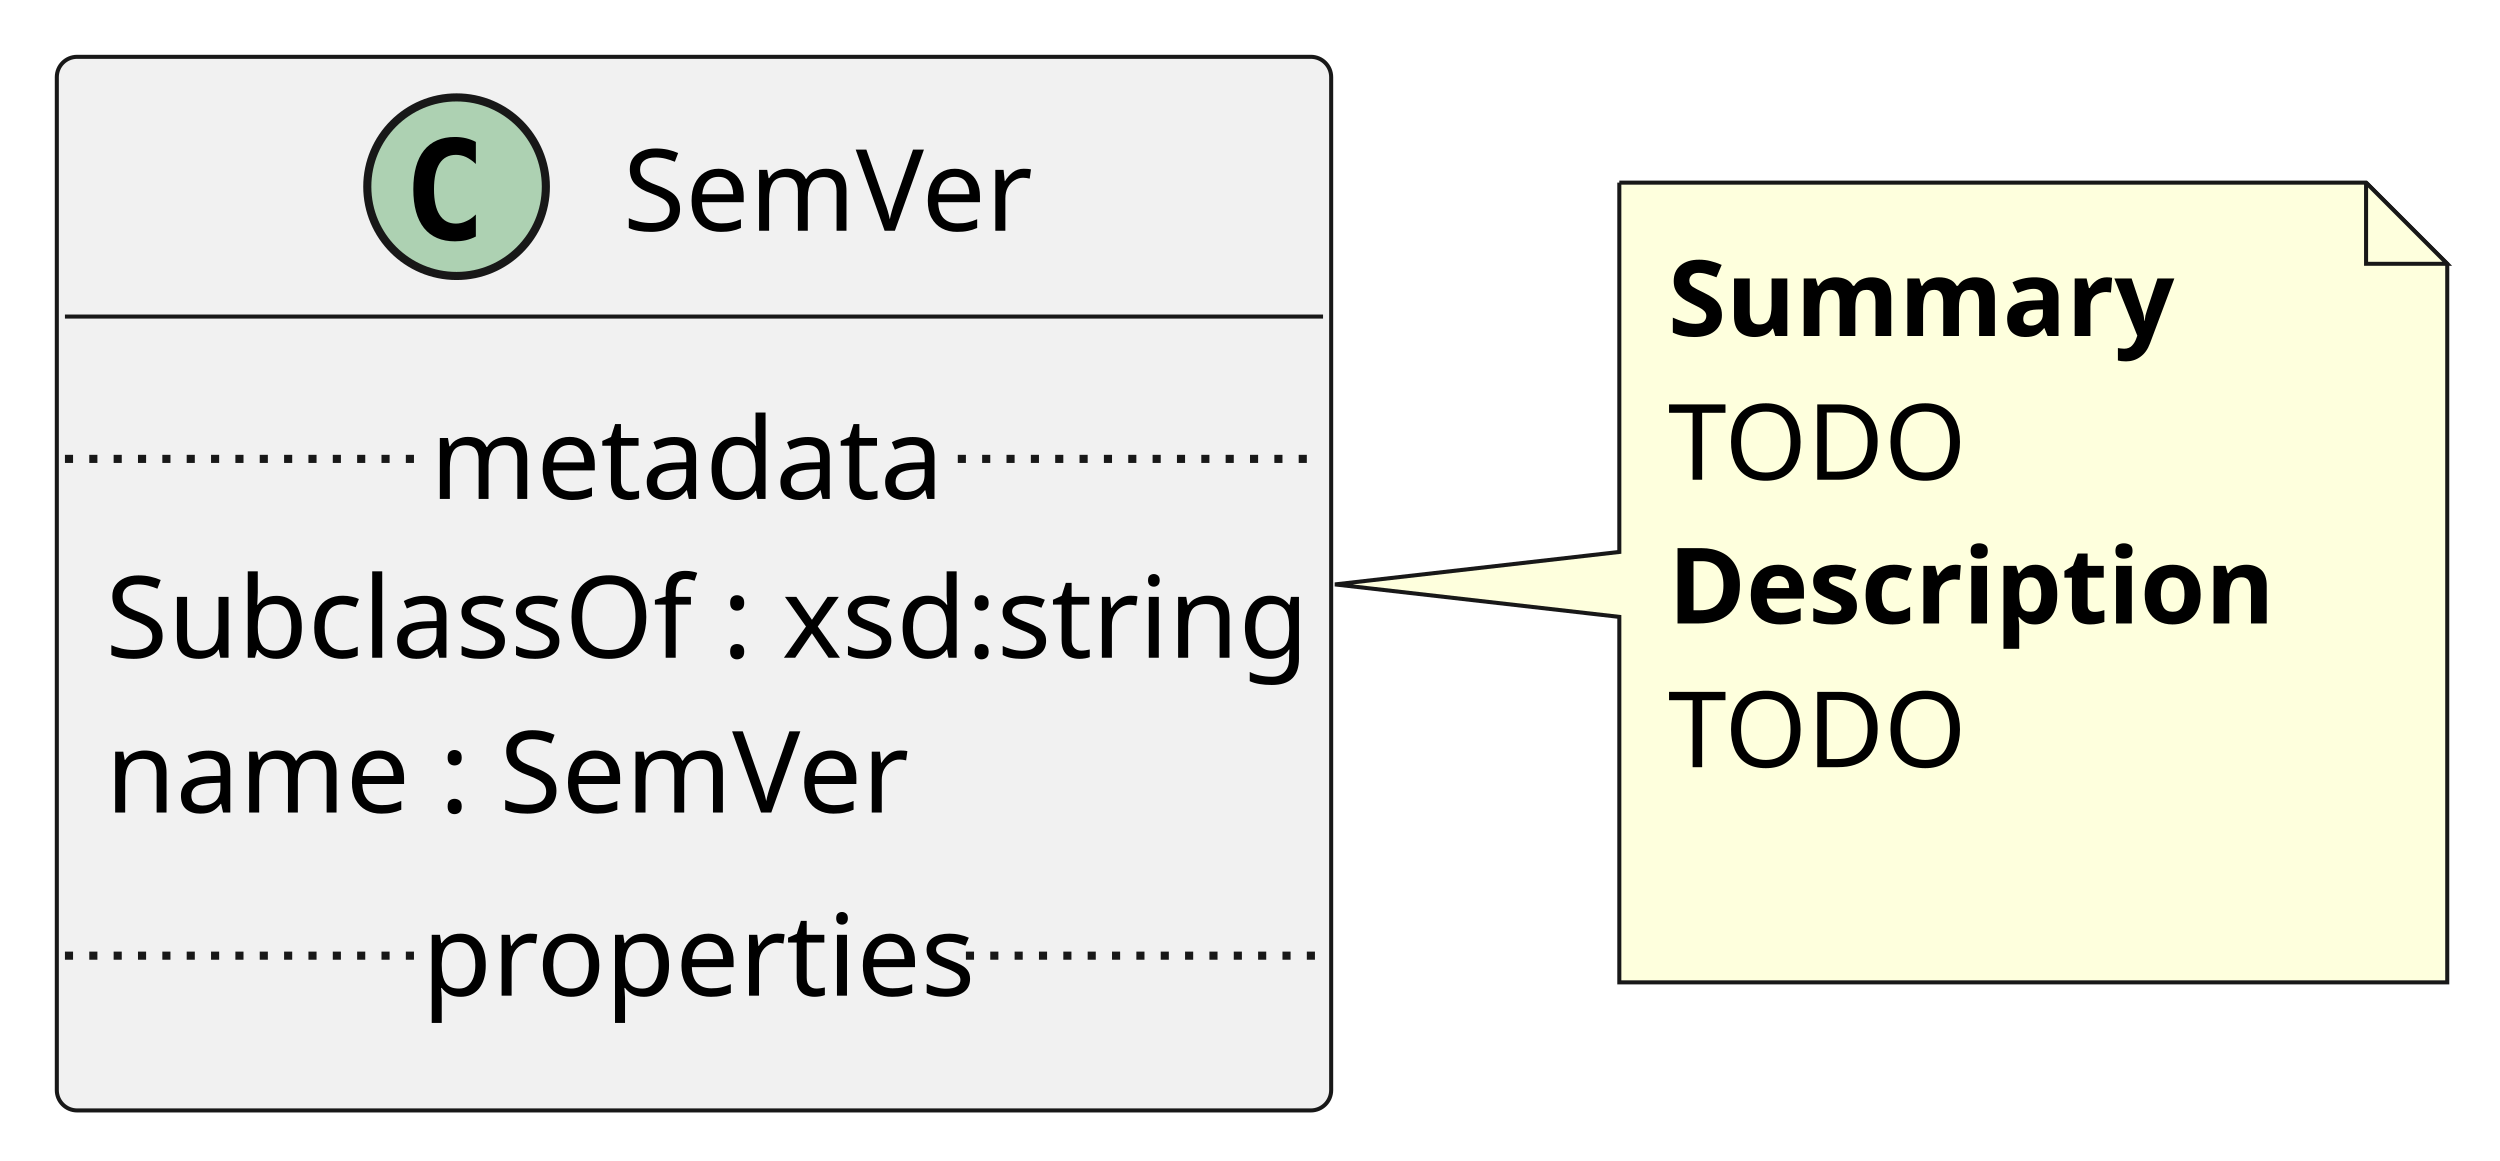
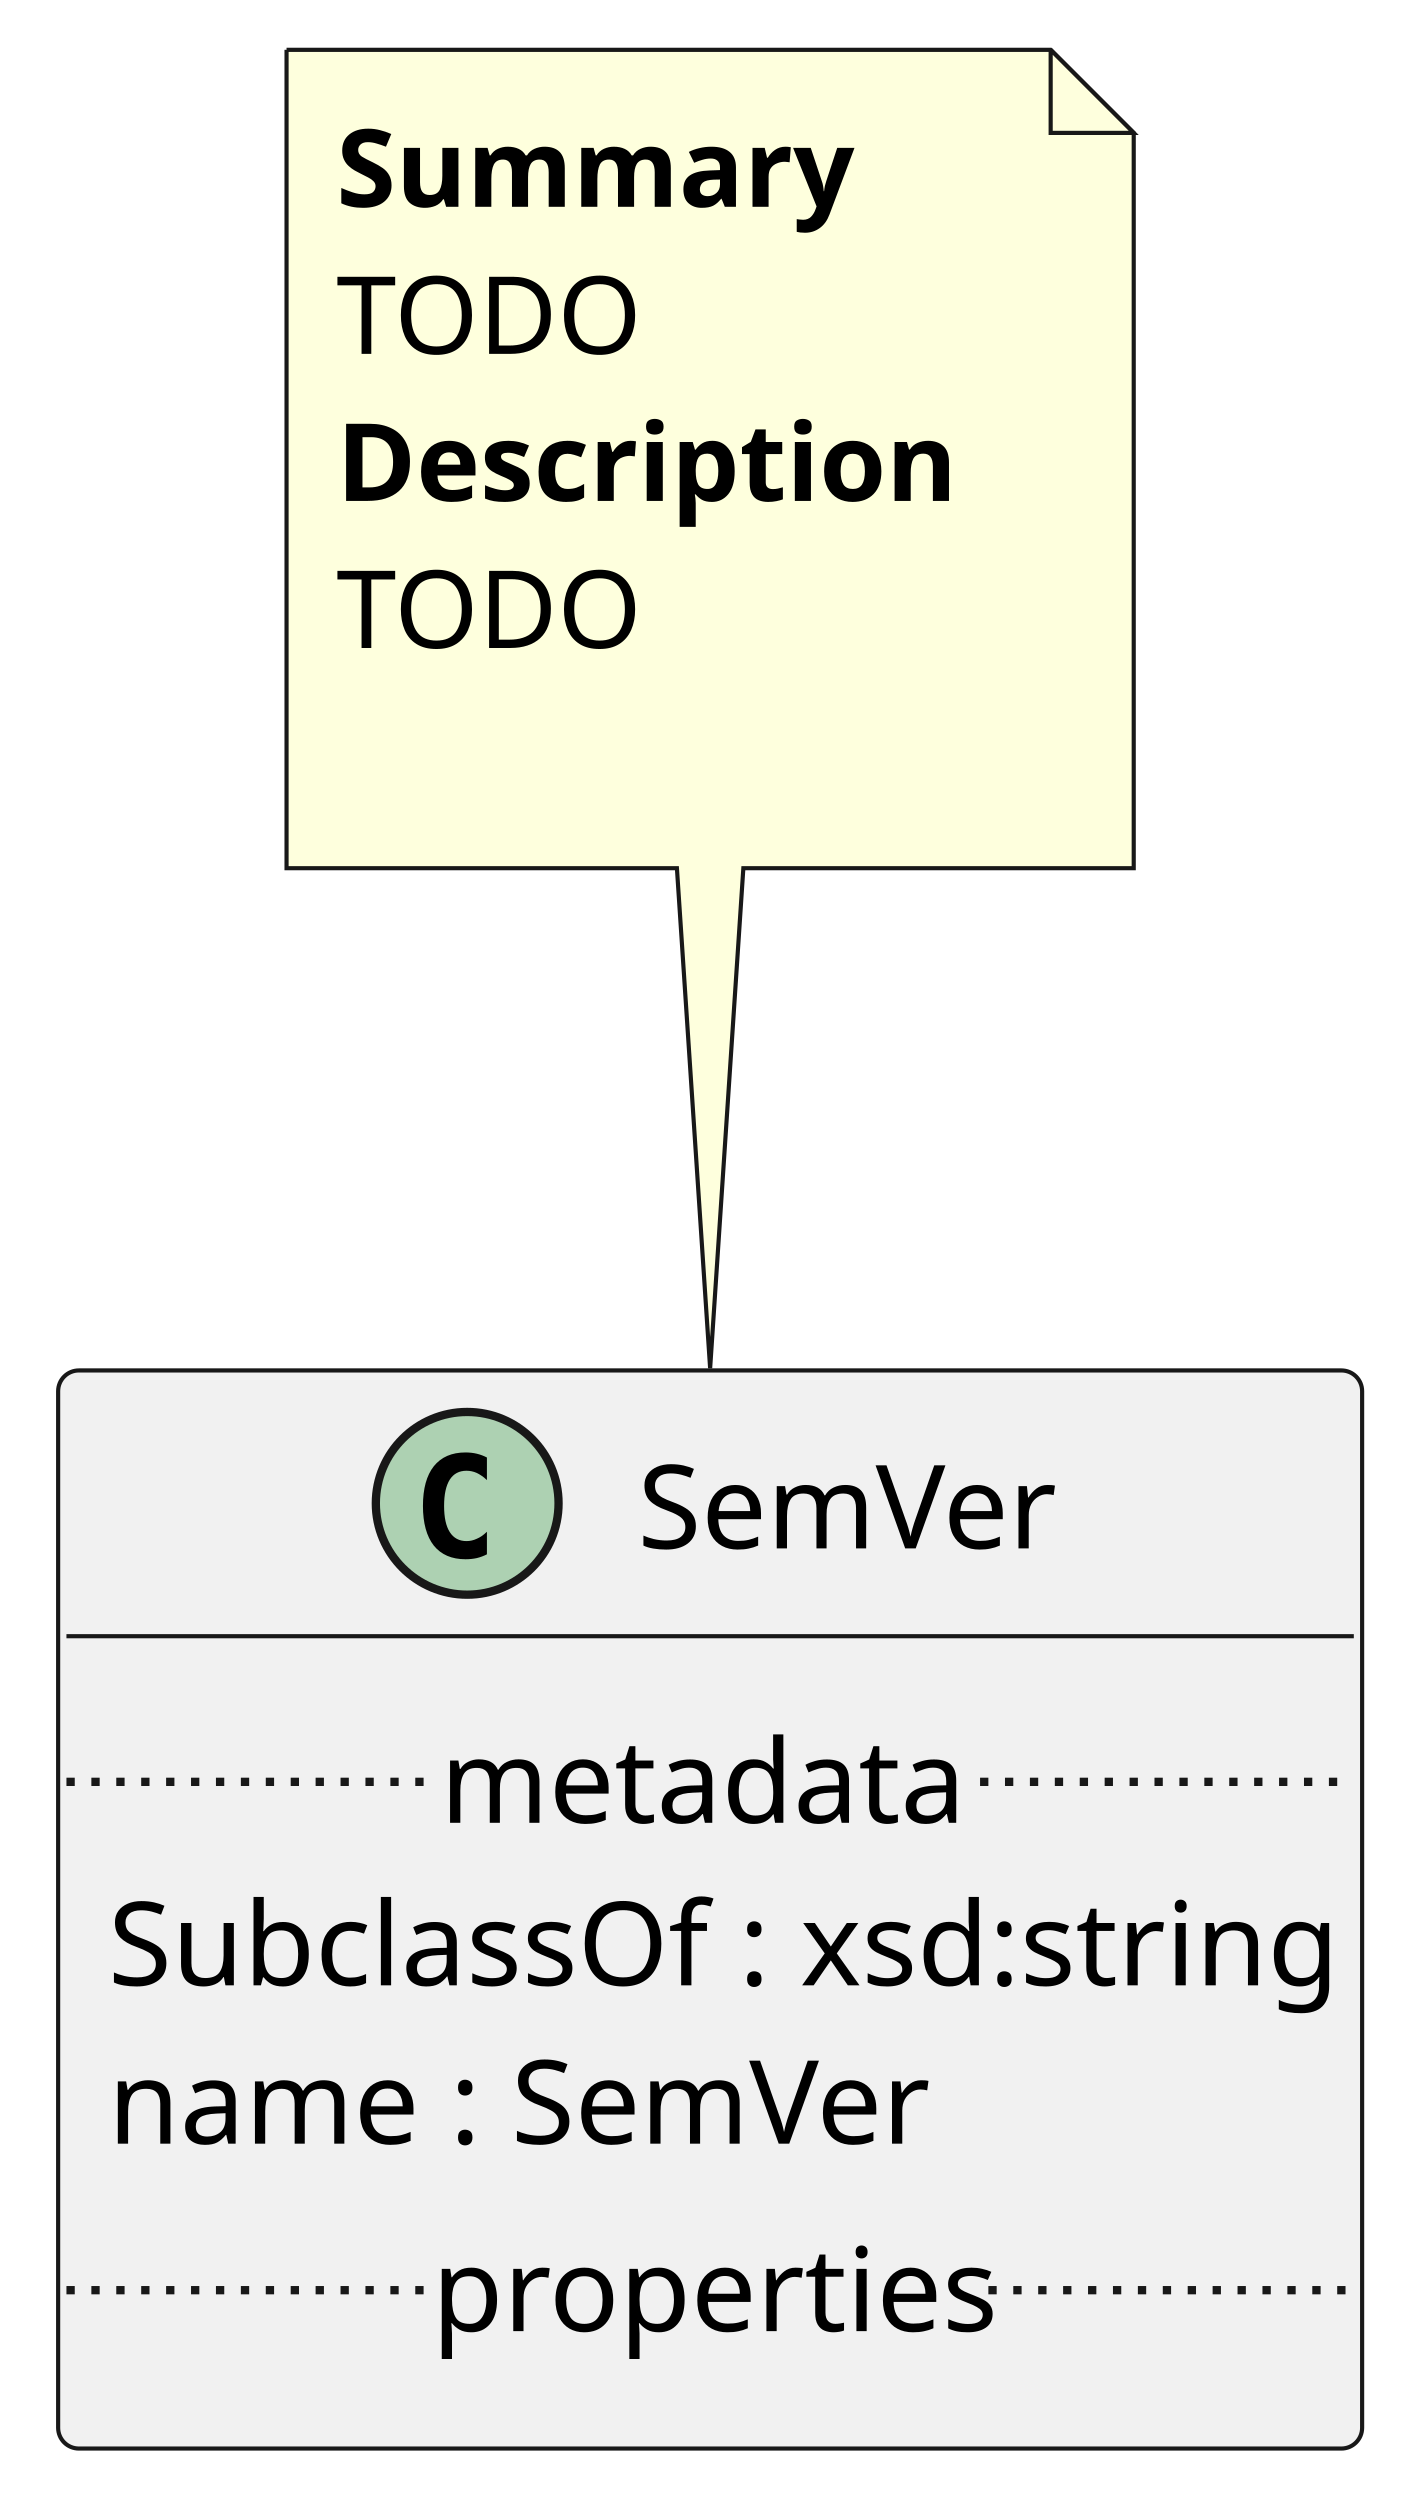
- <svg xmlns="http://www.w3.org/2000/svg" contentStyleType="text/css" height="143px" preserveAspectRatio="none" style="width:308px;height:143px;background:#FFFFFF;" version="1.1" viewBox="0 0 308 143" width="308px" zoomAndPan="magnify">
+ <svg xmlns="http://www.w3.org/2000/svg" contentStyleType="text/css" height="301px" preserveAspectRatio="none" style="width:171px;height:301px;background:#FFFFFF;" version="1.1" viewBox="0 0 171 301" width="171px" zoomAndPan="magnify">
  <defs />
  <g>
    <g id="elem_SemVer">
-       <rect codeLine="1" fill="#F1F1F1" height="129.806" id="SemVer" rx="2.5" ry="2.5" style="stroke:#181818;stroke-width:0.5;" width="157" x="7" y="7" />
-       <ellipse cx="56.25" cy="23" fill="#ADD1B2" rx="11" ry="11" style="stroke:#181818;stroke-width:1.0;" />
-       <path d="M56.047,29.734 Q53.562,29.734 52.234,28.094 Q50.922,26.422 50.922,23.312 Q50.922,20.188 52.234,18.531 Q53.562,16.875 56.047,16.875 Q56.766,16.875 57.422,17.031 Q58.062,17.188 58.625,17.484 L58.625,20.203 Q58.266,19.859 57.969,19.672 Q57.672,19.469 57.406,19.344 Q57.094,19.203 56.781,19.141 Q56.484,19.078 56.172,19.078 Q54.844,19.078 54.156,20.141 Q53.469,21.234 53.469,23.312 Q53.469,25.406 54.156,26.469 Q54.844,27.547 56.172,27.547 Q56.812,27.547 57.406,27.266 Q57.703,27.141 57.984,26.953 Q58.281,26.75 58.625,26.422 L58.625,29.141 Q58.047,29.438 57.406,29.594 Q56.766,29.734 56.047,29.734 Z " fill="#000000" />
-       <text fill="#000000" font-family="sans-serif" font-size="14" lengthAdjust="spacing" textLength="50" x="76.75" y="28.432">SemVer</text>
-       <line style="stroke:#181818;stroke-width:0.5;" x1="8" x2="163" y1="39" y2="39" />
-       <text fill="#000000" font-family="sans-serif" font-size="14" lengthAdjust="spacing" textLength="145" x="13" y="81.034">SubclassOf : xsd:string</text>
-       <text fill="#000000" font-family="sans-serif" font-size="14" lengthAdjust="spacing" textLength="98" x="13" y="100.102">name : SemVer</text>
-       <line style="stroke:#181818;stroke-width:1.0;stroke-dasharray:1.0,2.0;" x1="8" x2="53" y1="56.534" y2="56.534" />
-       <text fill="#000000" font-family="sans-serif" font-size="14" lengthAdjust="spacing" textLength="65" x="53" y="61.466">metadata</text>
-       <line style="stroke:#181818;stroke-width:1.0;stroke-dasharray:1.0,2.0;" x1="118" x2="163" y1="56.534" y2="56.534" />
-       <line style="stroke:#181818;stroke-width:1.0;stroke-dasharray:1.0,2.0;" x1="8" x2="52" y1="117.738" y2="117.738" />
-       <text fill="#000000" font-family="sans-serif" font-size="14" lengthAdjust="spacing" textLength="67" x="52" y="122.67">properties</text>
-       <line style="stroke:#181818;stroke-width:1.0;stroke-dasharray:1.0,2.0;" x1="119" x2="163" y1="117.738" y2="117.738" />
+       <rect codeLine="1" fill="#F1F1F1" height="129.806" id="SemVer" rx="2.5" ry="2.5" style="stroke:#181818;stroke-width:0.5;" width="157" x="7" y="165" />
+       <ellipse cx="56.25" cy="181" fill="#ADD1B2" rx="11" ry="11" style="stroke:#181818;stroke-width:1.0;" />
+       <path d="M56.047,187.734 Q53.562,187.734 52.234,186.094 Q50.922,184.422 50.922,181.312 Q50.922,178.188 52.234,176.531 Q53.562,174.875 56.047,174.875 Q56.766,174.875 57.422,175.031 Q58.062,175.188 58.625,175.484 L58.625,178.203 Q58.266,177.859 57.969,177.672 Q57.672,177.469 57.406,177.344 Q57.094,177.203 56.781,177.141 Q56.484,177.078 56.172,177.078 Q54.844,177.078 54.156,178.141 Q53.469,179.234 53.469,181.312 Q53.469,183.406 54.156,184.469 Q54.844,185.547 56.172,185.547 Q56.812,185.547 57.406,185.266 Q57.703,185.141 57.984,184.953 Q58.281,184.75 58.625,184.422 L58.625,187.141 Q58.047,187.438 57.406,187.594 Q56.766,187.734 56.047,187.734 Z " fill="#000000" />
+       <text fill="#000000" font-family="sans-serif" font-size="14" lengthAdjust="spacing" textLength="50" x="76.75" y="186.432">SemVer</text>
+       <line style="stroke:#181818;stroke-width:0.5;" x1="8" x2="163" y1="197" y2="197" />
+       <text fill="#000000" font-family="sans-serif" font-size="14" lengthAdjust="spacing" textLength="145" x="13" y="239.034">SubclassOf : xsd:string</text>
+       <text fill="#000000" font-family="sans-serif" font-size="14" lengthAdjust="spacing" textLength="98" x="13" y="258.102">name : SemVer</text>
+       <line style="stroke:#181818;stroke-width:1.0;stroke-dasharray:1.0,2.0;" x1="8" x2="53" y1="214.534" y2="214.534" />
+       <text fill="#000000" font-family="sans-serif" font-size="14" lengthAdjust="spacing" textLength="65" x="53" y="219.466">metadata</text>
+       <line style="stroke:#181818;stroke-width:1.0;stroke-dasharray:1.0,2.0;" x1="118" x2="163" y1="214.534" y2="214.534" />
+       <line style="stroke:#181818;stroke-width:1.0;stroke-dasharray:1.0,2.0;" x1="8" x2="52" y1="275.738" y2="275.738" />
+       <text fill="#000000" font-family="sans-serif" font-size="14" lengthAdjust="spacing" textLength="67" x="52" y="280.67">properties</text>
+       <line style="stroke:#181818;stroke-width:1.0;stroke-dasharray:1.0,2.0;" x1="119" x2="163" y1="275.738" y2="275.738" />
    </g>
    <g id="elem_GMN3">
-       <path d="M199.5,22.5 L199.5,68 L164.46,72 L199.5,76 L199.5,121.03 A0,0 0 0 0 199.5,121.03 L301.5,121.03 A0,0 0 0 0 301.5,121.03 L301.5,32.5 L291.5,22.5 L199.5,22.5 A0,0 0 0 0 199.5,22.5 " fill="#FEFFDD" style="stroke:#181818;stroke-width:0.5;" />
-       <path d="M291.5,22.5 L291.5,32.5 L301.5,32.5 L291.5,22.5 " fill="#FEFFDD" style="stroke:#181818;stroke-width:0.5;" />
-       <text fill="#000000" font-family="sans-serif" font-size="13" font-weight="bold" lengthAdjust="spacing" textLength="62" x="205.5" y="41.397">Summary</text>
-       <text fill="#000000" font-family="sans-serif" font-size="13" lengthAdjust="spacing" textLength="38" x="205.5" y="59.103">TODO</text>
-       <text fill="#000000" font-family="sans-serif" font-size="13" font-weight="bold" lengthAdjust="spacing" textLength="81" x="205.5" y="76.809">Description</text>
-       <text fill="#000000" font-family="sans-serif" font-size="13" lengthAdjust="spacing" textLength="38" x="205.5" y="94.515">TODO</text>
-       <text fill="#000000" font-family="sans-serif" font-size="13" lengthAdjust="spacing" textLength="3" x="205.5" y="112.221"> </text>
+       <path d="M34.5,6 L34.5,104.53 A0,0 0 0 0 34.5,104.53 L81.5,104.53 L85.5,164.75 L89.5,104.53 L136.5,104.53 A0,0 0 0 0 136.5,104.53 L136.5,16 L126.5,6 L34.5,6 A0,0 0 0 0 34.5,6 " fill="#FEFFDD" style="stroke:#181818;stroke-width:0.5;" />
+       <path d="M126.5,6 L126.5,16 L136.5,16 L126.5,6 " fill="#FEFFDD" style="stroke:#181818;stroke-width:0.5;" />
+       <text fill="#000000" font-family="sans-serif" font-size="13" font-weight="bold" lengthAdjust="spacing" textLength="62" x="40.5" y="24.897">Summary</text>
+       <text fill="#000000" font-family="sans-serif" font-size="13" lengthAdjust="spacing" textLength="38" x="40.5" y="42.603">TODO</text>
+       <text fill="#000000" font-family="sans-serif" font-size="13" font-weight="bold" lengthAdjust="spacing" textLength="81" x="40.5" y="60.309">Description</text>
+       <text fill="#000000" font-family="sans-serif" font-size="13" lengthAdjust="spacing" textLength="38" x="40.5" y="78.015">TODO</text>
+       <text fill="#000000" font-family="sans-serif" font-size="13" lengthAdjust="spacing" textLength="3" x="40.5" y="95.721"> </text>
    </g>
  </g>
</svg>
